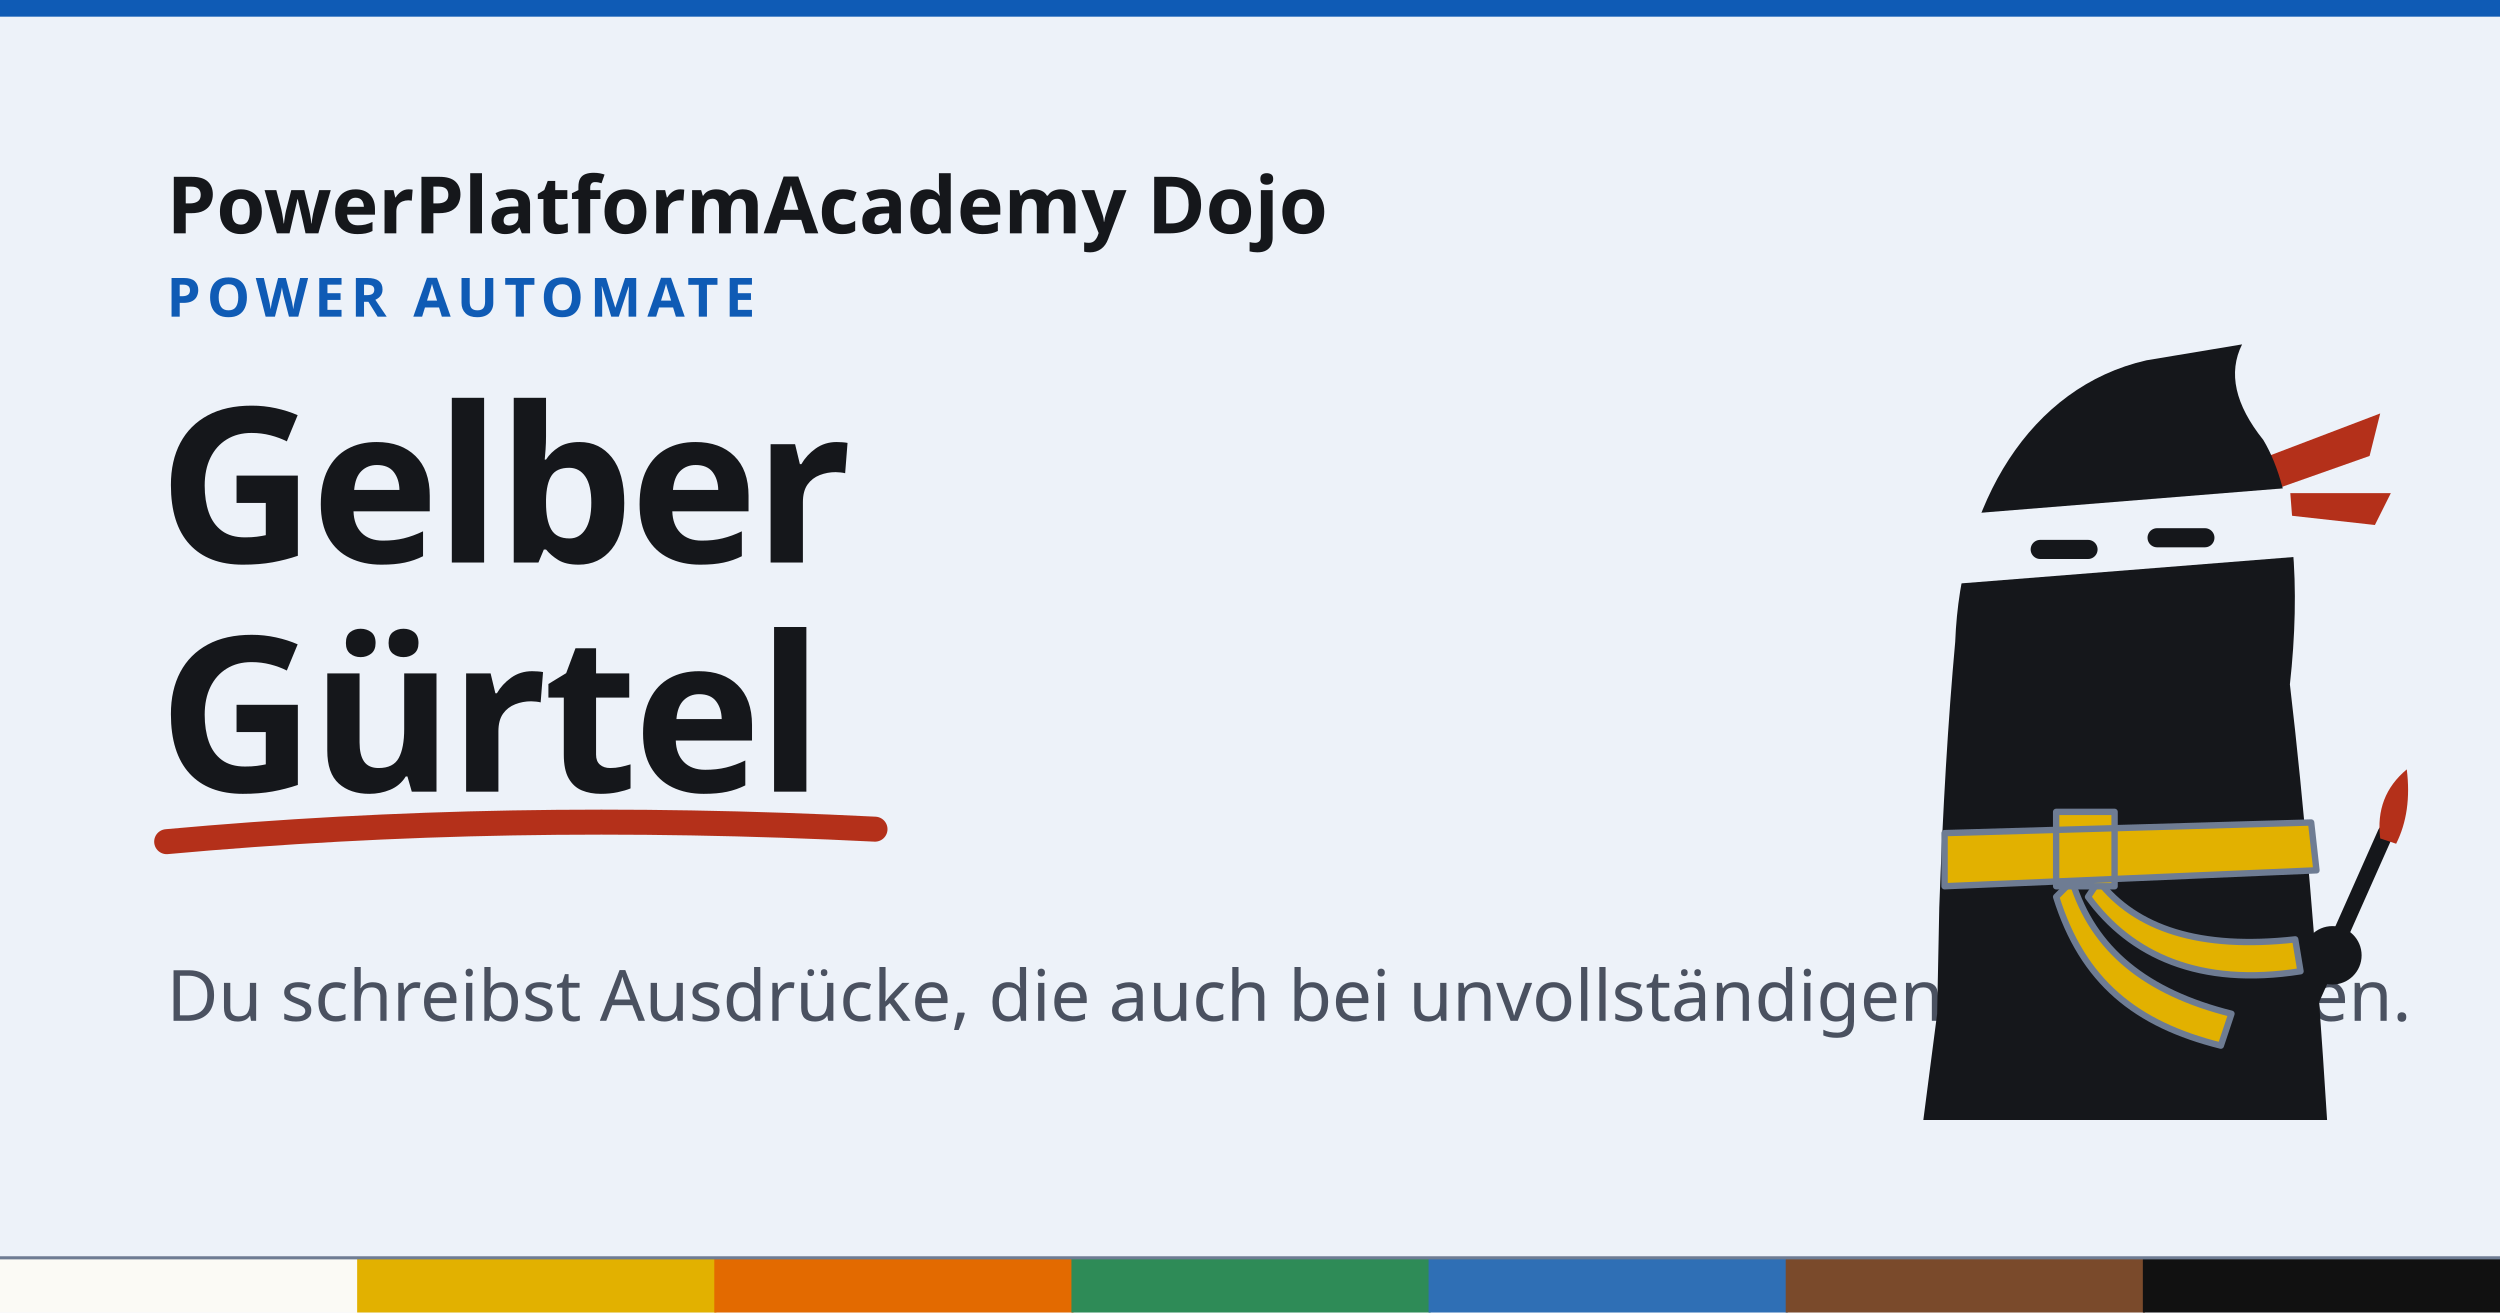
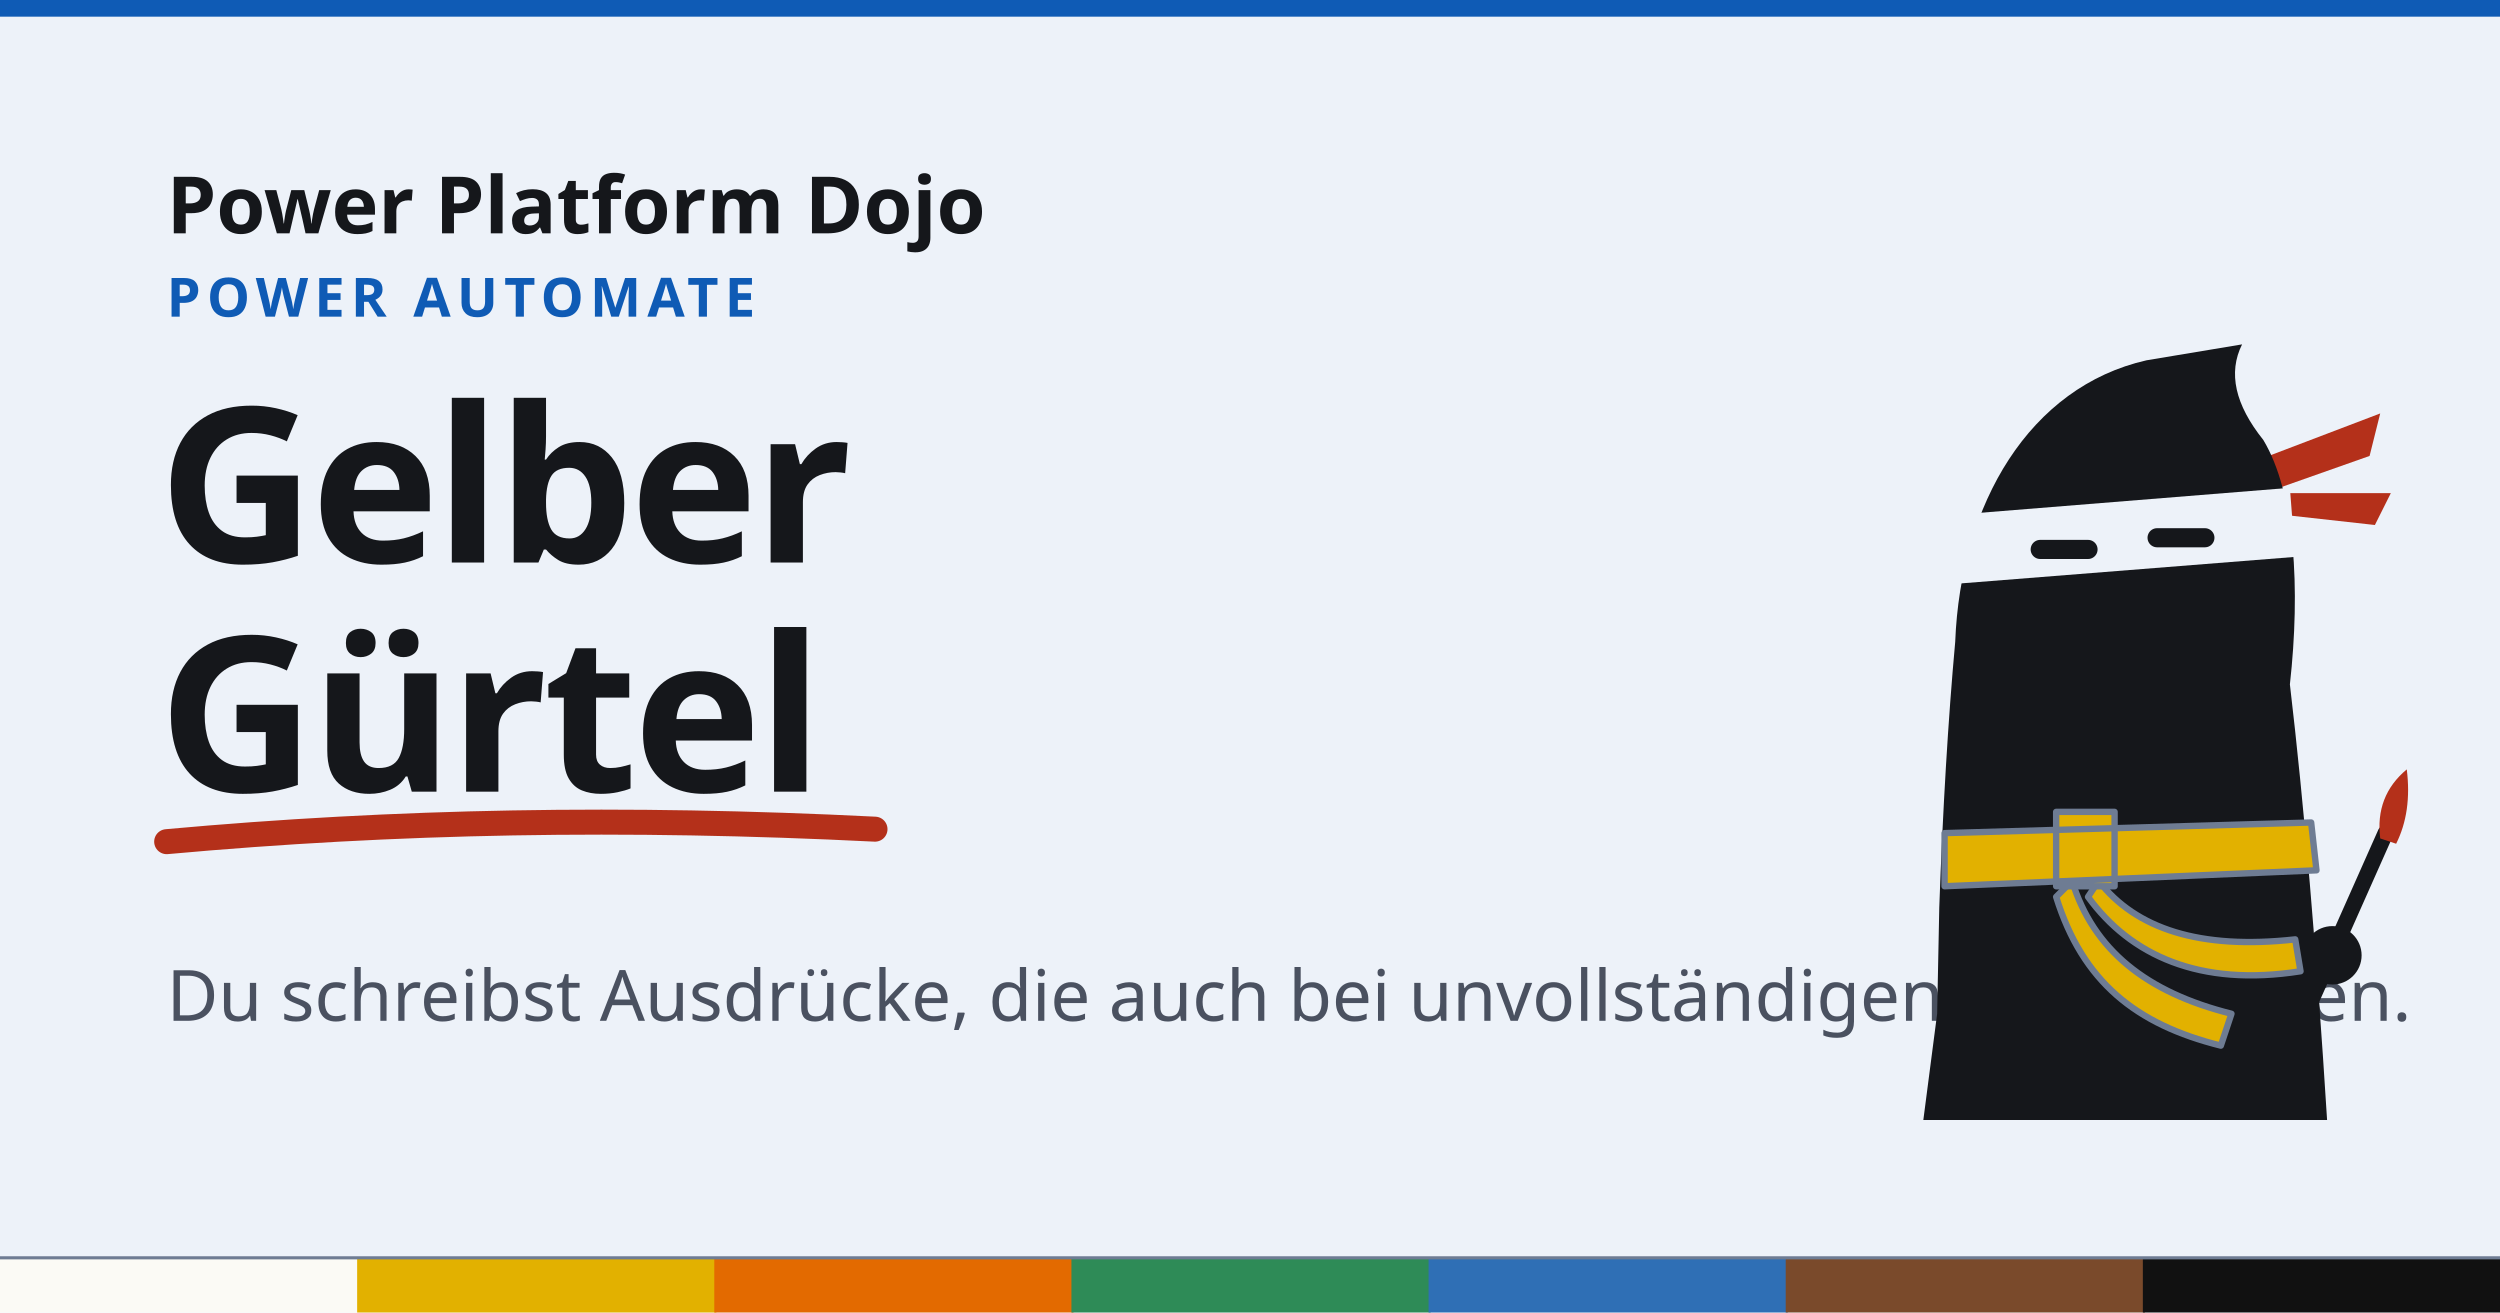
<svg xmlns="http://www.w3.org/2000/svg" width="1200" height="630" viewBox="0 0 1200 630">
  <rect width="1200" height="630" fill="#EDF2F9" />
  <rect x="0" y="604" width="172.429" height="26" fill="#FBFAF5" />
  <rect x="171.429" y="604" width="172.429" height="26" fill="#E2B100" />
  <rect x="342.857" y="604" width="172.429" height="26" fill="#E36A00" />
  <rect x="514.286" y="604" width="172.429" height="26" fill="#2E8B57" />
  <rect x="685.714" y="604" width="172.429" height="26" fill="#2F6FB5" />
  <rect x="857.143" y="604" width="172.429" height="26" fill="#7A4A2B" />
  <rect x="1028.571" y="604" width="172.429" height="26" fill="#111111" />
  <rect x="0" y="603" width="1200" height="1.5" fill="#6E7C93" />
  <rect x="0" y="0" width="1200" height="8" fill="#0F5BB5" />
-   <text x="80" y="112" font-family="Bahnschrift, 'Arial Narrow', sans-serif" font-weight="600" font-size="38" fill="#15171B">PowerPlatformAcademy Dojo</text>
+   <text x="80" y="112" font-family="Bahnschrift, 'Arial Narrow', sans-serif" font-weight="600" font-size="38" fill="#15171B">Power Platform Dojo</text>
  <text x="80" y="152" font-family="Bahnschrift, 'Arial Narrow', sans-serif" font-weight="700" font-size="26" letter-spacing="3" fill="#0F5BB5">POWER AUTOMATE</text>
  <text x="76" y="270" font-family="Bahnschrift, 'Arial Narrow', sans-serif" font-weight="700" font-size="104" letter-spacing="-2" fill="#15171B">Gelber</text>
  <text x="76" y="380" font-family="Bahnschrift, 'Arial Narrow', sans-serif" font-weight="700" font-size="104" letter-spacing="-2" fill="#15171B">Gürtel</text>
  <path d="M80 404C190 394 300 392 420 398" fill="none" stroke="#B4301A" stroke-width="12" stroke-linecap="round" />
  <text x="80" y="490" font-family="'Segoe UI', system-ui, sans-serif" font-size="34" fill="#4A5160">Du schreibst Ausdrücke, die auch bei unvollständigen Daten halten.</text>
  <g transform="translate(862 150) scale(2.55)">
    <style>.t-koerper{fill:#15171B}.t-gesicht{fill:#EDF2F9}.t-augen{fill:none;stroke:#15171B;stroke-width:3.6;stroke-linecap:round}.t-band,.t-pinsel-spitze{fill:#B4301A}.t-guertel,.t-guertel-enden{fill:#E2B100;stroke:#6E7C93;stroke-width:1.2;stroke-linejoin:round}.t-pinsel-stiel{fill:none;stroke:#15171B;stroke-width:3;stroke-linecap:round}.t-hand{fill:#15171B}.t-rolle,.t-strich{display:none}</style>
    <g class="t-figur">
      <path class="t-band" d="M89 27l21-8-2 8-17 6zM90 34h22l-3 6-18-2z" />
      <path class="t-koerper" d="M24 152l2.6-20 .4-20q1-28 3-50c1-26 14-48 36-53l18-3q-4 8 4 18c6 10 7 28 5 46q4 34 7 82z" />
      <path class="t-gesicht" d="M31 38l62-5 1 13-63 5z" />
      <path class="t-augen" d="M46 44.6h9M68 42.4h9" />
      <g class="t-rolle">
        <path class="t-rolle-blatt" d="M30 114h60v18H30z" />
        <path class="t-rolle-zeilen" d="M38 120h40M38 126h28" />
        <path class="t-rolle-enden" d="M25 111h6v24h-6zM89 111h6v24h-6z" />
      </g>
      <path class="t-guertel-enden" d="M52 107c4 13 14 21 30 25l-2 6c-16-4-26-12-31-28zM57 107c7 9 19 13 37 11l1 6c-19 3-32-3-40-14z" />
      <path class="t-guertel" d="M28 98l69-2 1 9-70 3zM49 94h11v14H49z" />
      <g class="t-pinsel">
        <path class="t-pinsel-stiel" d="M95 134l16-36" />
        <path class="t-pinsel-spitze" d="M110 99q-1-8 5-13 1 8-2 14z" />
        <circle class="t-hand" cx="101" cy="121" r="5.5" />
      </g>
      <path class="t-strich" pathLength="1" d="M24 152l2.6-20 .4-20q1-28 3-50c1-26 14-48 36-53l18-3q-4 8 4 18c6 10 7 28 5 46q4 34 7 82z" />
    </g>
  </g>
</svg>
